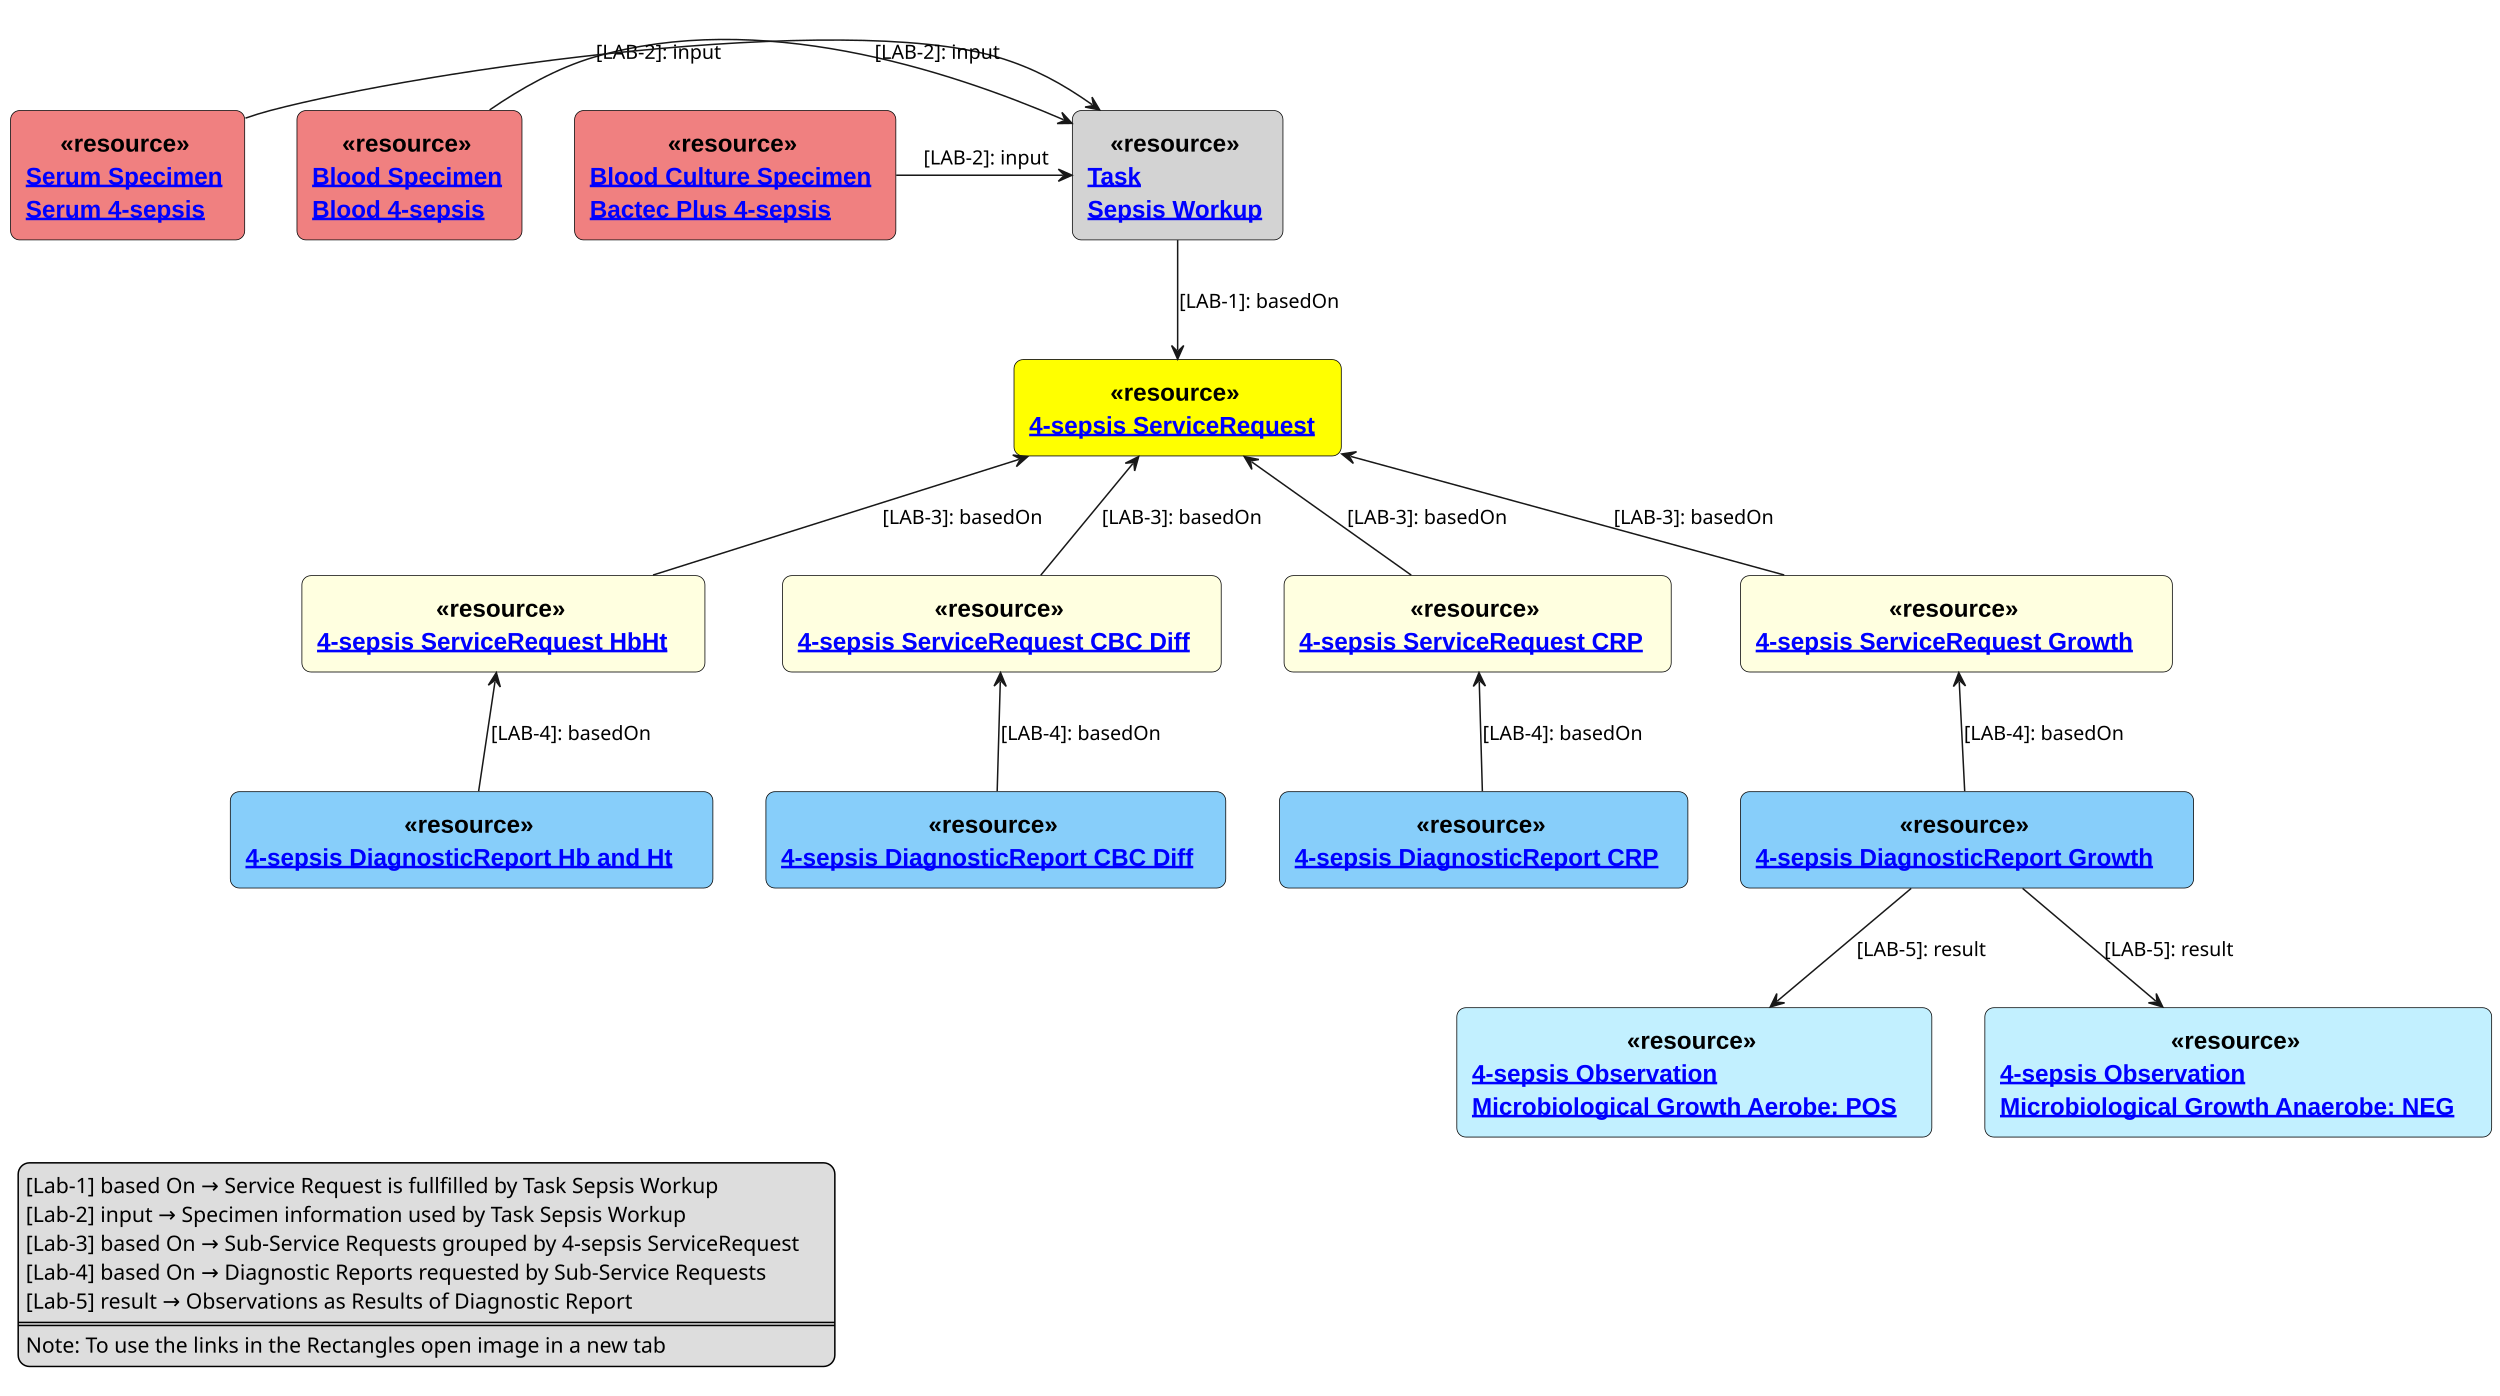
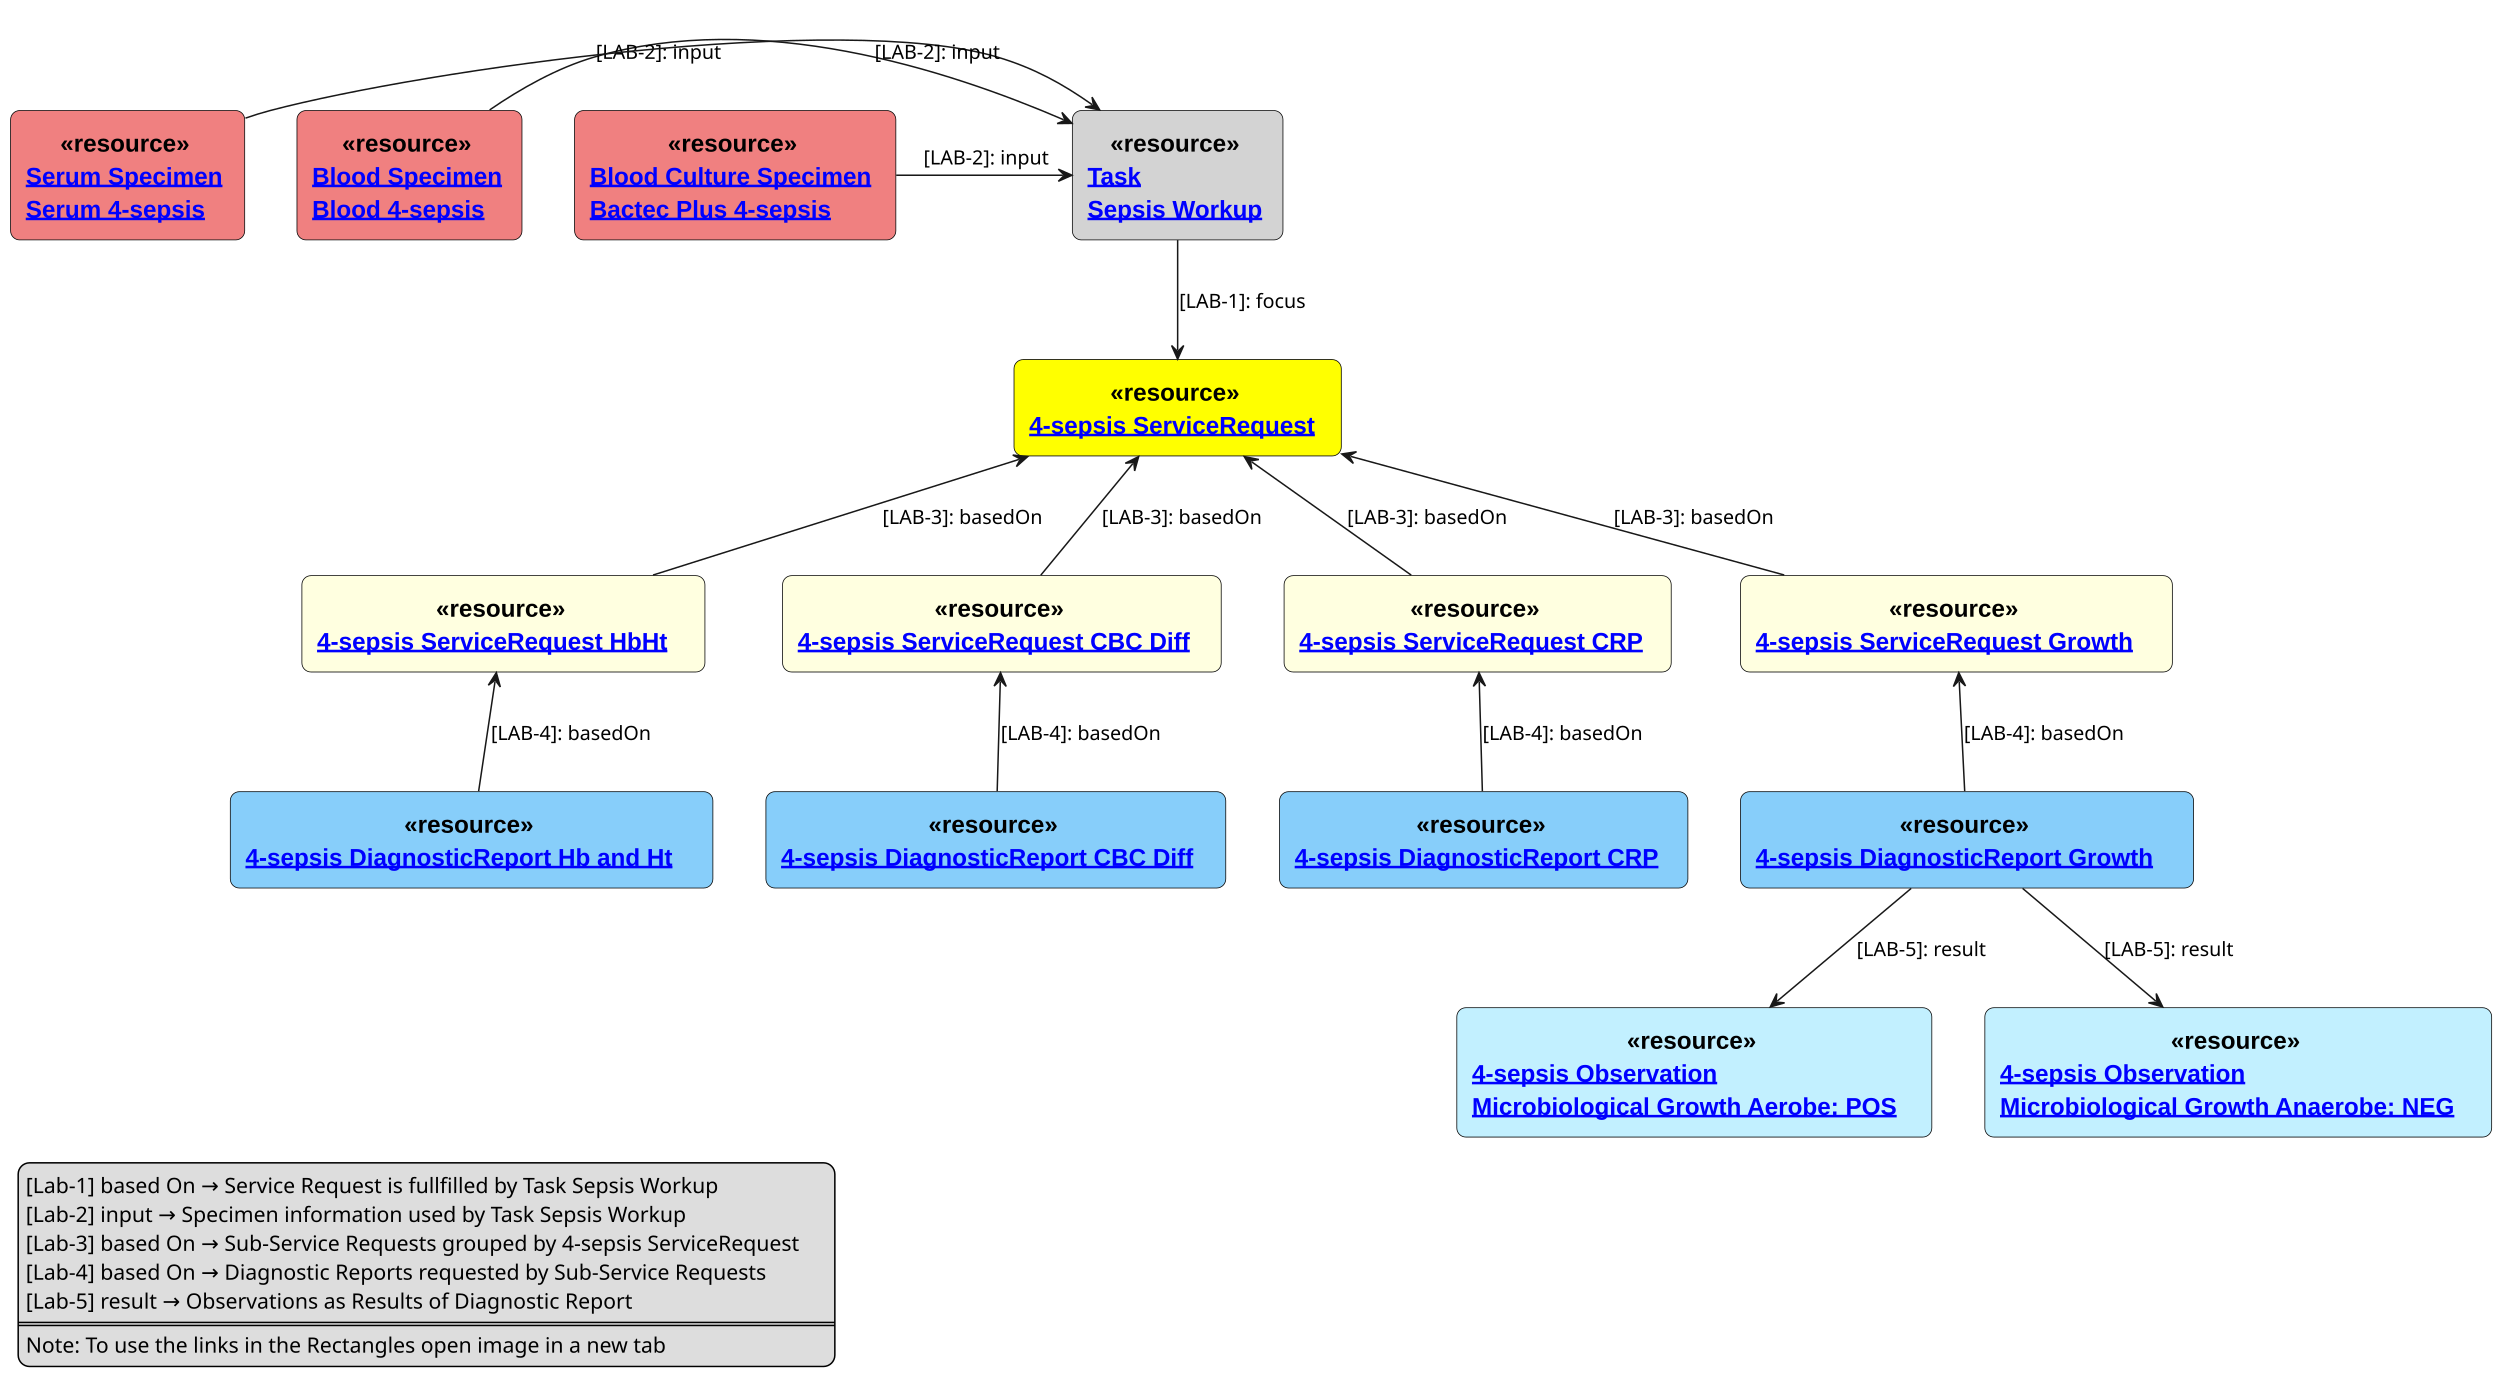
<svg xmlns="http://www.w3.org/2000/svg" xmlns:xlink="http://www.w3.org/1999/xlink" contentStyleType="text/css" height="921px" preserveAspectRatio="none" style="width:1650px;height:921px;background:#FFFFFF;" version="1.1" viewBox="0 0 1650 921" width="1650px" zoomAndPan="magnify">
  <defs />
  <g>
    <g id="elem_SR">
      <rect fill="#FFFF00" height="63.584" rx="6" ry="6" style="stroke:#000000;stroke-width:0.5;" width="216" x="669.25" y="237.34" />
      <text fill="#000000" font-family="Arial" font-size="16" font-weight="bold" lengthAdjust="spacing" textLength="89" x="732.75" y="264.444">«resource»</text>
      <a href="ServiceRequest-4-sepsis-ServiceRequest.html" target="_top" title="ServiceRequest-4-sepsis-ServiceRequest.html" xlink:actuate="onRequest" xlink:href="ServiceRequest-4-sepsis-ServiceRequest.html" xlink:show="new" xlink:title="ServiceRequest-4-sepsis-ServiceRequest.html" xlink:type="simple">
        <text fill="#0000FF" font-family="Arial" font-size="16" font-weight="bold" lengthAdjust="spacing" text-decoration="underline" textLength="192" x="679.25" y="286.236">4-sepsis ServiceRequest</text>
      </a>
      <text fill="#000000" font-family="Arial" font-size="16" font-weight="bold" lengthAdjust="spacing" textLength="4" x="871.25" y="286.236"> </text>
    </g>
    <g id="elem_SRHBHT">
      <rect fill="#FFFFE0" height="63.584" rx="6" ry="6" style="stroke:#000000;stroke-width:0.5;" width="266" x="199.25" y="379.93" />
      <text fill="#000000" font-family="Arial" font-size="16" font-weight="bold" lengthAdjust="spacing" textLength="89" x="287.75" y="407.034">«resource»</text>
      <a href="ServiceRequest-4-sepsis-ServiceRequestHbHt.html" target="_top" title="ServiceRequest-4-sepsis-ServiceRequestHbHt.html" xlink:actuate="onRequest" xlink:href="ServiceRequest-4-sepsis-ServiceRequestHbHt.html" xlink:show="new" xlink:title="ServiceRequest-4-sepsis-ServiceRequestHbHt.html" xlink:type="simple">
        <text fill="#0000FF" font-family="Arial" font-size="16" font-weight="bold" lengthAdjust="spacing" text-decoration="underline" textLength="238" x="209.25" y="428.826">4-sepsis ServiceRequest HbHt</text>
      </a>
      <text fill="#000000" font-family="Arial" font-size="16" font-weight="bold" lengthAdjust="spacing" textLength="4" x="451.25" y="428.826"> </text>
    </g>
    <g id="elem_SRDIFF">
      <rect fill="#FFFFE0" height="63.584" rx="6" ry="6" style="stroke:#000000;stroke-width:0.5;" width="289.5" x="516.5" y="379.93" />
      <text fill="#000000" font-family="Arial" font-size="16" font-weight="bold" lengthAdjust="spacing" textLength="89" x="616.75" y="407.034">«resource»</text>
      <a href="ServiceRequest-4-sepsis-ServiceRequestCBCDiff.html" target="_top" title="ServiceRequest-4-sepsis-ServiceRequestCBCDiff.html" xlink:actuate="onRequest" xlink:href="ServiceRequest-4-sepsis-ServiceRequestCBCDiff.html" xlink:show="new" xlink:title="ServiceRequest-4-sepsis-ServiceRequestCBCDiff.html" xlink:type="simple">
        <text fill="#0000FF" font-family="Arial" font-size="16" font-weight="bold" lengthAdjust="spacing" text-decoration="underline" textLength="261.5" x="526.5" y="428.826">4-sepsis ServiceRequest CBC Diff</text>
      </a>
      <text fill="#000000" font-family="Arial" font-size="16" font-weight="bold" lengthAdjust="spacing" textLength="4" x="792" y="428.826"> </text>
    </g>
    <g id="elem_SRCRP">
      <rect fill="#FFFFE0" height="63.584" rx="6" ry="6" style="stroke:#000000;stroke-width:0.5;" width="255.5" x="847.5" y="379.93" />
      <text fill="#000000" font-family="Arial" font-size="16" font-weight="bold" lengthAdjust="spacing" textLength="89" x="930.75" y="407.034">«resource»</text>
      <a href="ServiceRequest-4-sepsis-ServiceRequestCRP.html" target="_top" title="ServiceRequest-4-sepsis-ServiceRequestCRP.html" xlink:actuate="onRequest" xlink:href="ServiceRequest-4-sepsis-ServiceRequestCRP.html" xlink:show="new" xlink:title="ServiceRequest-4-sepsis-ServiceRequestCRP.html" xlink:type="simple">
        <text fill="#0000FF" font-family="Arial" font-size="16" font-weight="bold" lengthAdjust="spacing" text-decoration="underline" textLength="227.5" x="857.5" y="428.826">4-sepsis ServiceRequest CRP</text>
      </a>
      <text fill="#000000" font-family="Arial" font-size="16" font-weight="bold" lengthAdjust="spacing" textLength="4" x="1089" y="428.826"> </text>
    </g>
    <g id="elem_SRG">
      <rect fill="#FFFFE0" height="63.584" rx="6" ry="6" style="stroke:#000000;stroke-width:0.5;" width="285" x="1148.75" y="379.93" />
      <text fill="#000000" font-family="Arial" font-size="16" font-weight="bold" lengthAdjust="spacing" textLength="89" x="1246.75" y="407.034">«resource»</text>
      <a href="ServiceRequest-4-sepsis-ServiceRequestGrowth.html" target="_top" title="ServiceRequest-4-sepsis-ServiceRequestGrowth.html" xlink:actuate="onRequest" xlink:href="ServiceRequest-4-sepsis-ServiceRequestGrowth.html" xlink:show="new" xlink:title="ServiceRequest-4-sepsis-ServiceRequestGrowth.html" xlink:type="simple">
        <text fill="#0000FF" font-family="Arial" font-size="16" font-weight="bold" lengthAdjust="spacing" text-decoration="underline" textLength="257" x="1158.75" y="428.826">4-sepsis ServiceRequest Growth</text>
      </a>
      <text fill="#000000" font-family="Arial" font-size="16" font-weight="bold" lengthAdjust="spacing" textLength="4" x="1419.75" y="428.826"> </text>
    </g>
    <g id="elem_DRG">
      <rect fill="#87CEFA" height="63.584" rx="6" ry="6" style="stroke:#000000;stroke-width:0.5;" width="299" x="1148.75" y="522.51" />
      <text fill="#000000" font-family="Arial" font-size="16" font-weight="bold" lengthAdjust="spacing" textLength="89" x="1253.75" y="549.614">«resource»</text>
      <a href="DiagnosticReport-4-sepsis-DiagnosticReportGrowth.html" target="_top" title="DiagnosticReport-4-sepsis-DiagnosticReportGrowth.html" xlink:actuate="onRequest" xlink:href="DiagnosticReport-4-sepsis-DiagnosticReportGrowth.html" xlink:show="new" xlink:title="DiagnosticReport-4-sepsis-DiagnosticReportGrowth.html" xlink:type="simple">
        <text fill="#0000FF" font-family="Arial" font-size="16" font-weight="bold" lengthAdjust="spacing" text-decoration="underline" textLength="275" x="1158.75" y="571.406">4-sepsis DiagnosticReport Growth</text>
      </a>
    </g>
    <g id="elem_DRHBHT">
      <rect fill="#87CEFA" height="63.584" rx="6" ry="6" style="stroke:#000000;stroke-width:0.5;" width="318.5" x="152" y="522.51" />
      <text fill="#000000" font-family="Arial" font-size="16" font-weight="bold" lengthAdjust="spacing" textLength="89" x="266.75" y="549.614">«resource»</text>
      <a href="DiagnosticReport-4-sepsis-DiagnosticReportHbHt.html" target="_top" title="DiagnosticReport-4-sepsis-DiagnosticReportHbHt.html" xlink:actuate="onRequest" xlink:href="DiagnosticReport-4-sepsis-DiagnosticReportHbHt.html" xlink:show="new" xlink:title="DiagnosticReport-4-sepsis-DiagnosticReportHbHt.html" xlink:type="simple">
        <text fill="#0000FF" font-family="Arial" font-size="16" font-weight="bold" lengthAdjust="spacing" text-decoration="underline" textLength="294.5" x="162" y="571.406">4-sepsis DiagnosticReport Hb and Ht</text>
      </a>
    </g>
    <g id="elem_DRDIFF">
      <rect fill="#87CEFA" height="63.584" rx="6" ry="6" style="stroke:#000000;stroke-width:0.5;" width="303.5" x="505.5" y="522.51" />
      <text fill="#000000" font-family="Arial" font-size="16" font-weight="bold" lengthAdjust="spacing" textLength="89" x="612.75" y="549.614">«resource»</text>
      <a href="DiagnosticReport-4-sepsis-DiagnosticReportCBCDiff.html" target="_top" title="DiagnosticReport-4-sepsis-DiagnosticReportCBCDiff.html" xlink:actuate="onRequest" xlink:href="DiagnosticReport-4-sepsis-DiagnosticReportCBCDiff.html" xlink:show="new" xlink:title="DiagnosticReport-4-sepsis-DiagnosticReportCBCDiff.html" xlink:type="simple">
        <text fill="#0000FF" font-family="Arial" font-size="16" font-weight="bold" lengthAdjust="spacing" text-decoration="underline" textLength="279.5" x="515.5" y="571.406">4-sepsis DiagnosticReport CBC Diff</text>
      </a>
    </g>
    <g id="elem_DRCRP">
      <rect fill="#87CEFA" height="63.584" rx="6" ry="6" style="stroke:#000000;stroke-width:0.5;" width="269.5" x="844.5" y="522.51" />
      <text fill="#000000" font-family="Arial" font-size="16" font-weight="bold" lengthAdjust="spacing" textLength="89" x="934.75" y="549.614">«resource»</text>
      <a href="DiagnosticReport-4-sepsis-DiagnosticReportCRP.html" target="_top" title="DiagnosticReport-4-sepsis-DiagnosticReportCRP.html" xlink:actuate="onRequest" xlink:href="DiagnosticReport-4-sepsis-DiagnosticReportCRP.html" xlink:show="new" xlink:title="DiagnosticReport-4-sepsis-DiagnosticReportCRP.html" xlink:type="simple">
        <text fill="#0000FF" font-family="Arial" font-size="16" font-weight="bold" lengthAdjust="spacing" text-decoration="underline" textLength="245.5" x="854.5" y="571.406">4-sepsis DiagnosticReport CRP</text>
      </a>
    </g>
    <g id="elem_OMA">
      <rect fill="#C2F0FF" height="85.376" rx="6" ry="6" style="stroke:#000000;stroke-width:0.5;" width="313.5" x="961.5" y="665.09" />
      <text fill="#000000" font-family="Arial" font-size="16" font-weight="bold" lengthAdjust="spacing" textLength="89" x="1073.75" y="692.194">«resource»</text>
      <a href="Observation-observationMicrobiolGrowthAerobe.html" target="_top" title="Observation-observationMicrobiolGrowthAerobe.html" xlink:actuate="onRequest" xlink:href="Observation-observationMicrobiolGrowthAerobe.html" xlink:show="new" xlink:title="Observation-observationMicrobiolGrowthAerobe.html" xlink:type="simple">
        <text fill="#0000FF" font-family="Arial" font-size="16" font-weight="bold" lengthAdjust="spacing" text-decoration="underline" textLength="168.5" x="971.5" y="713.986">4-sepsis Observation</text>
      </a>
      <a href="Observation-observationMicrobiolGrowthAerobe.html" target="_top" title="Observation-observationMicrobiolGrowthAerobe.html" xlink:actuate="onRequest" xlink:href="Observation-observationMicrobiolGrowthAerobe.html" xlink:show="new" xlink:title="Observation-observationMicrobiolGrowthAerobe.html" xlink:type="simple">
        <text fill="#0000FF" font-family="Arial" font-size="16" font-weight="bold" lengthAdjust="spacing" text-decoration="underline" textLength="293.5" x="971.5" y="735.778">Microbiological Growth Aerobe: POS</text>
      </a>
    </g>
    <g id="elem_OMANA">
      <rect fill="#C2F0FF" height="85.376" rx="6" ry="6" style="stroke:#000000;stroke-width:0.5;" width="334.5" x="1310" y="665.09" />
      <text fill="#000000" font-family="Arial" font-size="16" font-weight="bold" lengthAdjust="spacing" textLength="89" x="1432.75" y="692.194">«resource»</text>
      <a href="Observation-observationMicrobiolGrowthAnaerobe.html" target="_top" title="Observation-observationMicrobiolGrowthAnaerobe.html" xlink:actuate="onRequest" xlink:href="Observation-observationMicrobiolGrowthAnaerobe.html" xlink:show="new" xlink:title="Observation-observationMicrobiolGrowthAnaerobe.html" xlink:type="simple">
        <text fill="#0000FF" font-family="Arial" font-size="16" font-weight="bold" lengthAdjust="spacing" text-decoration="underline" textLength="168.5" x="1320" y="713.986">4-sepsis Observation</text>
      </a>
      <a href="Observation-observationMicrobiolGrowthAnaerobe.html" target="_top" title="Observation-observationMicrobiolGrowthAnaerobe.html" xlink:actuate="onRequest" xlink:href="Observation-observationMicrobiolGrowthAnaerobe.html" xlink:show="new" xlink:title="Observation-observationMicrobiolGrowthAnaerobe.html" xlink:type="simple">
        <text fill="#0000FF" font-family="Arial" font-size="16" font-weight="bold" lengthAdjust="spacing" text-decoration="underline" textLength="314.5" x="1320" y="735.778">Microbiological Growth Anaerobe: NEG</text>
      </a>
    </g>
    <g id="elem_T1">
      <rect fill="#D3D3D3" height="85.376" rx="6" ry="6" style="stroke:#000000;stroke-width:0.5;" width="139" x="707.75" y="72.97" />
      <text fill="#000000" font-family="Arial" font-size="16" font-weight="bold" lengthAdjust="spacing" textLength="89" x="732.75" y="100.074">«resource»</text>
      <a href="Task-SepsisWorkup.html" target="_top" title="Task-SepsisWorkup.html" xlink:actuate="onRequest" xlink:href="Task-SepsisWorkup.html" xlink:show="new" xlink:title="Task-SepsisWorkup.html" xlink:type="simple">
        <text fill="#0000FF" font-family="Arial" font-size="16" font-weight="bold" lengthAdjust="spacing" text-decoration="underline" textLength="37" x="717.75" y="121.866">Task</text>
      </a>
      <a href="Task-SepsisWorkup.html" target="_top" title="Task-SepsisWorkup.html" xlink:actuate="onRequest" xlink:href="Task-SepsisWorkup.html" xlink:show="new" xlink:title="Task-SepsisWorkup.html" xlink:type="simple">
        <text fill="#0000FF" font-family="Arial" font-size="16" font-weight="bold" lengthAdjust="spacing" text-decoration="underline" textLength="119" x="717.75" y="143.658">Sepsis Workup</text>
      </a>
    </g>
    <g id="elem_BBS">
      <rect fill="#F08080" height="85.376" rx="6" ry="6" style="stroke:#000000;stroke-width:0.5;" width="212" x="379.25" y="72.97" />
      <text fill="#000000" font-family="Arial" font-size="16" font-weight="bold" lengthAdjust="spacing" textLength="89" x="440.75" y="100.074">«resource»</text>
      <a href="Specimen-Blood-bactec-plus-4-sepsis.html" target="_top" title="Specimen-Blood-bactec-plus-4-sepsis.html" xlink:actuate="onRequest" xlink:href="Specimen-Blood-bactec-plus-4-sepsis.html" xlink:show="new" xlink:title="Specimen-Blood-bactec-plus-4-sepsis.html" xlink:type="simple">
        <text fill="#0000FF" font-family="Arial" font-size="16" font-weight="bold" lengthAdjust="spacing" text-decoration="underline" textLength="192" x="389.25" y="121.866">Blood Culture Specimen</text>
      </a>
      <a href="Specimen-Blood-bactec-plus-4-sepsis.html" target="_top" title="Specimen-Blood-bactec-plus-4-sepsis.html" xlink:actuate="onRequest" xlink:href="Specimen-Blood-bactec-plus-4-sepsis.html" xlink:show="new" xlink:title="Specimen-Blood-bactec-plus-4-sepsis.html" xlink:type="simple">
        <text fill="#0000FF" font-family="Arial" font-size="16" font-weight="bold" lengthAdjust="spacing" text-decoration="underline" textLength="160" x="389.25" y="143.658">Bactec Plus 4-sepsis</text>
      </a>
    </g>
    <g id="elem_BS">
      <rect fill="#F08080" height="85.376" rx="6" ry="6" style="stroke:#000000;stroke-width:0.5;" width="148.5" x="196" y="72.97" />
      <text fill="#000000" font-family="Arial" font-size="16" font-weight="bold" lengthAdjust="spacing" textLength="89" x="225.75" y="100.074">«resource»</text>
      <a href="Specimen-Blood-4-sepsis.html" target="_top" title="Specimen-Blood-4-sepsis.html" xlink:actuate="onRequest" xlink:href="Specimen-Blood-4-sepsis.html" xlink:show="new" xlink:title="Specimen-Blood-4-sepsis.html" xlink:type="simple">
        <text fill="#0000FF" font-family="Arial" font-size="16" font-weight="bold" lengthAdjust="spacing" text-decoration="underline" textLength="128.5" x="206" y="121.866">Blood Specimen</text>
      </a>
      <a href="Specimen-Blood-4-sepsis.html" target="_top" title="Specimen-Blood-4-sepsis.html" xlink:actuate="onRequest" xlink:href="Specimen-Blood-4-sepsis.html" xlink:show="new" xlink:title="Specimen-Blood-4-sepsis.html" xlink:type="simple">
        <text fill="#0000FF" font-family="Arial" font-size="16" font-weight="bold" lengthAdjust="spacing" text-decoration="underline" textLength="115.5" x="206" y="143.658">Blood 4-sepsis</text>
      </a>
    </g>
    <g id="elem_SS">
      <rect fill="#F08080" height="85.376" rx="6" ry="6" style="stroke:#000000;stroke-width:0.5;" width="154.5" x="7" y="72.97" />
      <text fill="#000000" font-family="Arial" font-size="16" font-weight="bold" lengthAdjust="spacing" textLength="89" x="39.75" y="100.074">«resource»</text>
      <a href="Specimen-Serum-4-sepsis.html" target="_top" title="Specimen-Serum-4-sepsis.html" xlink:actuate="onRequest" xlink:href="Specimen-Serum-4-sepsis.html" xlink:show="new" xlink:title="Specimen-Serum-4-sepsis.html" xlink:type="simple">
        <text fill="#0000FF" font-family="Arial" font-size="16" font-weight="bold" lengthAdjust="spacing" text-decoration="underline" textLength="134.5" x="17" y="121.866">Serum Specimen</text>
      </a>
      <a href="Specimen-Serum-4-sepsis.html" target="_top" title="Specimen-Serum-4-sepsis.html" xlink:actuate="onRequest" xlink:href="Specimen-Serum-4-sepsis.html" xlink:show="new" xlink:title="Specimen-Serum-4-sepsis.html" xlink:type="simple">
        <text fill="#0000FF" font-family="Arial" font-size="16" font-weight="bold" lengthAdjust="spacing" text-decoration="underline" textLength="121.5" x="17" y="143.658">Serum 4-sepsis</text>
      </a>
    </g>
    <g id="link_SR_SRG">
      <path d="M891.369,301.207 C927.809,311.137 962.9,320.71 1000.25,330.93 C1058.74,346.92 1123.83,364.76 1177.59,379.51 " fill="none" id="SR-backto-SRG" style="stroke:#181818;stroke-width:1.0;" />
      <polygon fill="#181818" points="885.58,299.63,893.212,305.856,890.404,300.945,895.315,298.137,885.58,299.63" style="stroke:#181818;stroke-width:1.0;" />
      <text fill="#000000" font-family="sans-serif" font-size="13" lengthAdjust="spacing" textLength="102" x="1065.03" y="345.827">[LAB-3]: basedOn</text>
    </g>
    <g id="link_SR_SRHBHT">
      <path d="M672.489,303.227 C598.859,326.487 504.56,356.28 431,379.52 " fill="none" id="SR-backto-SRHBHT" style="stroke:#181818;stroke-width:1.0;" />
      <polygon fill="#181818" points="678.21,301.42,668.423,300.317,673.442,302.926,670.833,307.945,678.21,301.42" style="stroke:#181818;stroke-width:1.0;" />
      <text fill="#000000" font-family="sans-serif" font-size="13" lengthAdjust="spacing" textLength="102" x="582.39" y="345.827">[LAB-3]: basedOn</text>
    </g>
    <g id="link_SR_SRDIFF">
      <path d="M747.691,305.957 C728.461,329.257 706.13,356.33 686.92,379.6 " fill="none" id="SR-backto-SRDIFF" style="stroke:#181818;stroke-width:1.0;" />
      <polygon fill="#181818" points="751.51,301.33,742.696,305.725,748.327,305.186,748.866,310.817,751.51,301.33" style="stroke:#181818;stroke-width:1.0;" />
      <text fill="#000000" font-family="sans-serif" font-size="13" lengthAdjust="spacing" textLength="102" x="727.2" y="345.827">[LAB-3]: basedOn</text>
    </g>
    <g id="link_SR_SRCRP">
      <path d="M826.082,304.804 C858.892,328.104 898.65,356.33 931.43,379.6 " fill="none" id="SR-backto-SRCRP" style="stroke:#181818;stroke-width:1.0;" />
      <polygon fill="#181818" points="821.19,301.33,826.212,309.802,825.267,304.225,830.844,303.28,821.19,301.33" style="stroke:#181818;stroke-width:1.0;" />
      <text fill="#000000" font-family="sans-serif" font-size="13" lengthAdjust="spacing" textLength="102" x="889.1" y="345.827">[LAB-3]: basedOn</text>
    </g>
    <g id="link_SRG_DRG">
      <path d="M1293.098,449.913 C1294.258,473.213 1295.54,498.91 1296.7,522.19 " fill="none" id="SRG-backto-DRG" style="stroke:#181818;stroke-width:1.0;" />
      <polygon fill="#181818" points="1292.8,443.92,1289.253,453.108,1293.049,448.914,1297.243,452.71,1292.8,443.92" style="stroke:#181818;stroke-width:1.0;" />
      <text fill="#000000" font-family="sans-serif" font-size="13" lengthAdjust="spacing" textLength="102" x="1296.17" y="488.407">[LAB-4]: basedOn</text>
    </g>
    <g id="link_SRHBHT_DRHBHT">
      <path d="M326.704,449.854 C323.224,473.154 319.37,498.91 315.9,522.19 " fill="none" id="SRHBHT-backto-DRHBHT" style="stroke:#181818;stroke-width:1.0;" />
      <polygon fill="#181818" points="327.59,443.92,322.304,452.23,326.851,448.865,330.217,453.412,327.59,443.92" style="stroke:#181818;stroke-width:1.0;" />
      <text fill="#000000" font-family="sans-serif" font-size="13" lengthAdjust="spacing" textLength="102" x="324.01" y="488.407">[LAB-4]: basedOn</text>
    </g>
    <g id="link_SRDIFF_DRDIFF">
      <path d="M660.19,449.918 C659.53,473.218 658.8,498.91 658.14,522.19 " fill="none" id="SRDIFF-backto-DRDIFF" style="stroke:#181818;stroke-width:1.0;" />
      <polygon fill="#181818" points="660.36,443.92,656.107,452.803,660.218,448.918,664.104,453.03,660.36,443.92" style="stroke:#181818;stroke-width:1.0;" />
      <text fill="#000000" font-family="sans-serif" font-size="13" lengthAdjust="spacing" textLength="102" x="660.49" y="488.407">[LAB-4]: basedOn</text>
    </g>
    <g id="link_SRCRP_DRCRP">
      <path d="M976.31,449.918 C976.97,473.218 977.7,498.91 978.36,522.19 " fill="none" id="SRCRP-backto-DRCRP" style="stroke:#181818;stroke-width:1.0;" />
      <polygon fill="#181818" points="976.14,443.92,972.396,453.03,976.282,448.918,980.393,452.803,976.14,443.92" style="stroke:#181818;stroke-width:1.0;" />
      <text fill="#000000" font-family="sans-serif" font-size="13" lengthAdjust="spacing" textLength="102" x="978.49" y="488.407">[LAB-4]: basedOn</text>
    </g>
    <g id="link_DRG_OMA">
      <path d="M1261.39,586.32 C1234.54,608.91 1202.46,635.906 1172.96,660.736 " fill="none" id="DRG-to-OMA" style="stroke:#181818;stroke-width:1.0;" />
      <polygon fill="#181818" points="1168.37,664.6,1177.831,661.865,1172.195,661.38,1172.68,655.744,1168.37,664.6" style="stroke:#181818;stroke-width:1.0;" />
      <text fill="#000000" font-family="sans-serif" font-size="13" lengthAdjust="spacing" textLength="82" x="1225.37" y="630.987">[LAB-5]: result</text>
    </g>
    <g id="link_DRG_OMANA">
      <path d="M1334.91,586.32 C1361.6,608.91 1393.49,635.894 1422.83,660.724 " fill="none" id="DRG-to-OMANA" style="stroke:#181818;stroke-width:1.0;" />
      <polygon fill="#181818" points="1427.41,664.6,1423.124,655.733,1423.593,661.37,1417.956,661.839,1427.41,664.6" style="stroke:#181818;stroke-width:1.0;" />
      <text fill="#000000" font-family="sans-serif" font-size="13" lengthAdjust="spacing" textLength="82" x="1388.75" y="630.987">[LAB-5]: result</text>
    </g>
    <g id="link_T1_SR">
      <path d="M777.25,158.45 C777.25,183.32 777.25,208.35 777.25,231.05 " fill="none" id="T1-to-SR" style="stroke:#181818;stroke-width:1.0;" />
      <polygon fill="#181818" points="777.25,237.05,781.25,228.05,777.25,232.05,773.25,228.05,777.25,237.05" style="stroke:#181818;stroke-width:1.0;" />
-       <text fill="#000000" font-family="sans-serif" font-size="13" lengthAdjust="spacing" textLength="102" x="778.25" y="203.237">[LAB-1]: basedOn</text>
+       <text fill="#000000" font-family="sans-serif" font-size="13" lengthAdjust="spacing" textLength="80" x="778.25" y="203.237">[LAB-1]: focus</text>
    </g>
    <g id="link_BBS_T1">
      <path d="M591.49,115.65 C630.14,115.65 666.81,115.65 701.5,115.65 " fill="none" id="BBS-to-T1" style="stroke:#181818;stroke-width:1.0;" />
      <polygon fill="#181818" points="707.5,115.65,698.5,111.65,702.5,115.65,698.5,119.65,707.5,115.65" style="stroke:#181818;stroke-width:1.0;" />
      <text fill="#000000" font-family="sans-serif" font-size="13" lengthAdjust="spacing" textLength="80" x="609.5" y="108.547">[LAB-2]: input</text>
    </g>
    <g id="link_BS_T1">
      <path d="M323.16,72.54 C343.51,58.56 367.76,44.82 392.25,37.66 C500.58,6 624.241,45.493 702.031,79.053 " fill="none" id="BS-to-T1" style="stroke:#181818;stroke-width:1.0;" />
      <polygon fill="#181818" points="707.54,81.43,700.861,74.192,702.949,79.449,697.692,81.538,707.54,81.43" style="stroke:#181818;stroke-width:1.0;" />
      <text fill="#000000" font-family="sans-serif" font-size="13" lengthAdjust="spacing" textLength="80" x="393.25" y="38.867">[LAB-2]: input</text>
    </g>
    <g id="link_SS_T1">
      <path d="M162,77.97 C167.43,76.08 172.88,74.38 178.25,72.97 C281.68,45.74 555.76,7.07 658.25,37.66 C682.27,44.83 701.045,55.124 720.885,69.104 " fill="none" id="SS-to-T1" style="stroke:#181818;stroke-width:1.0;" />
      <polygon fill="#181818" points="725.79,72.56,720.737,64.106,721.703,69.68,716.129,70.646,725.79,72.56" style="stroke:#181818;stroke-width:1.0;" />
      <text fill="#000000" font-family="sans-serif" font-size="13" lengthAdjust="spacing" textLength="80" x="577.25" y="38.867">[LAB-2]: input</text>
    </g>
    <rect fill="#DDDDDD" height="134.407" id="_legend" rx="7.5" ry="7.5" style="stroke:#000000;stroke-width:1.0;" width="539" x="12" y="767.466" />
    <text fill="#000000" font-family="sans-serif" font-size="14" lengthAdjust="spacing" textLength="475" x="17" y="787.432">[Lab-1] based On → Service Request is fullfilled by Task Sepsis Workup</text>
    <text fill="#000000" font-family="sans-serif" font-size="14" lengthAdjust="spacing" textLength="450" x="17" y="806.5">[Lab-2] input → Specimen information used by Task Sepsis Workup</text>
    <text fill="#000000" font-family="sans-serif" font-size="14" lengthAdjust="spacing" textLength="529" x="17" y="825.568">[Lab-3] based On → Sub-Service Requests grouped by 4-sepsis ServiceRequest</text>
    <text fill="#000000" font-family="sans-serif" font-size="14" lengthAdjust="spacing" textLength="505" x="17" y="844.636">[Lab-4] based On → Diagnostic Reports requested by Sub-Service Requests</text>
    <text fill="#000000" font-family="sans-serif" font-size="14" lengthAdjust="spacing" textLength="412" x="17" y="863.704">[Lab-5] result → Observations as Results of Diagnostic Report</text>
    <line style="stroke:#000000;stroke-width:1.0;" x1="12" x2="551" y1="872.806" y2="872.806" />
    <line style="stroke:#000000;stroke-width:1.0;" x1="12" x2="551" y1="874.806" y2="874.806" />
    <text fill="#000000" font-family="sans-serif" font-size="14" lengthAdjust="spacing" textLength="437" x="17" y="892.772">Note: To use the links in the Rectangles open image in a new tab</text>
  </g>
</svg>
